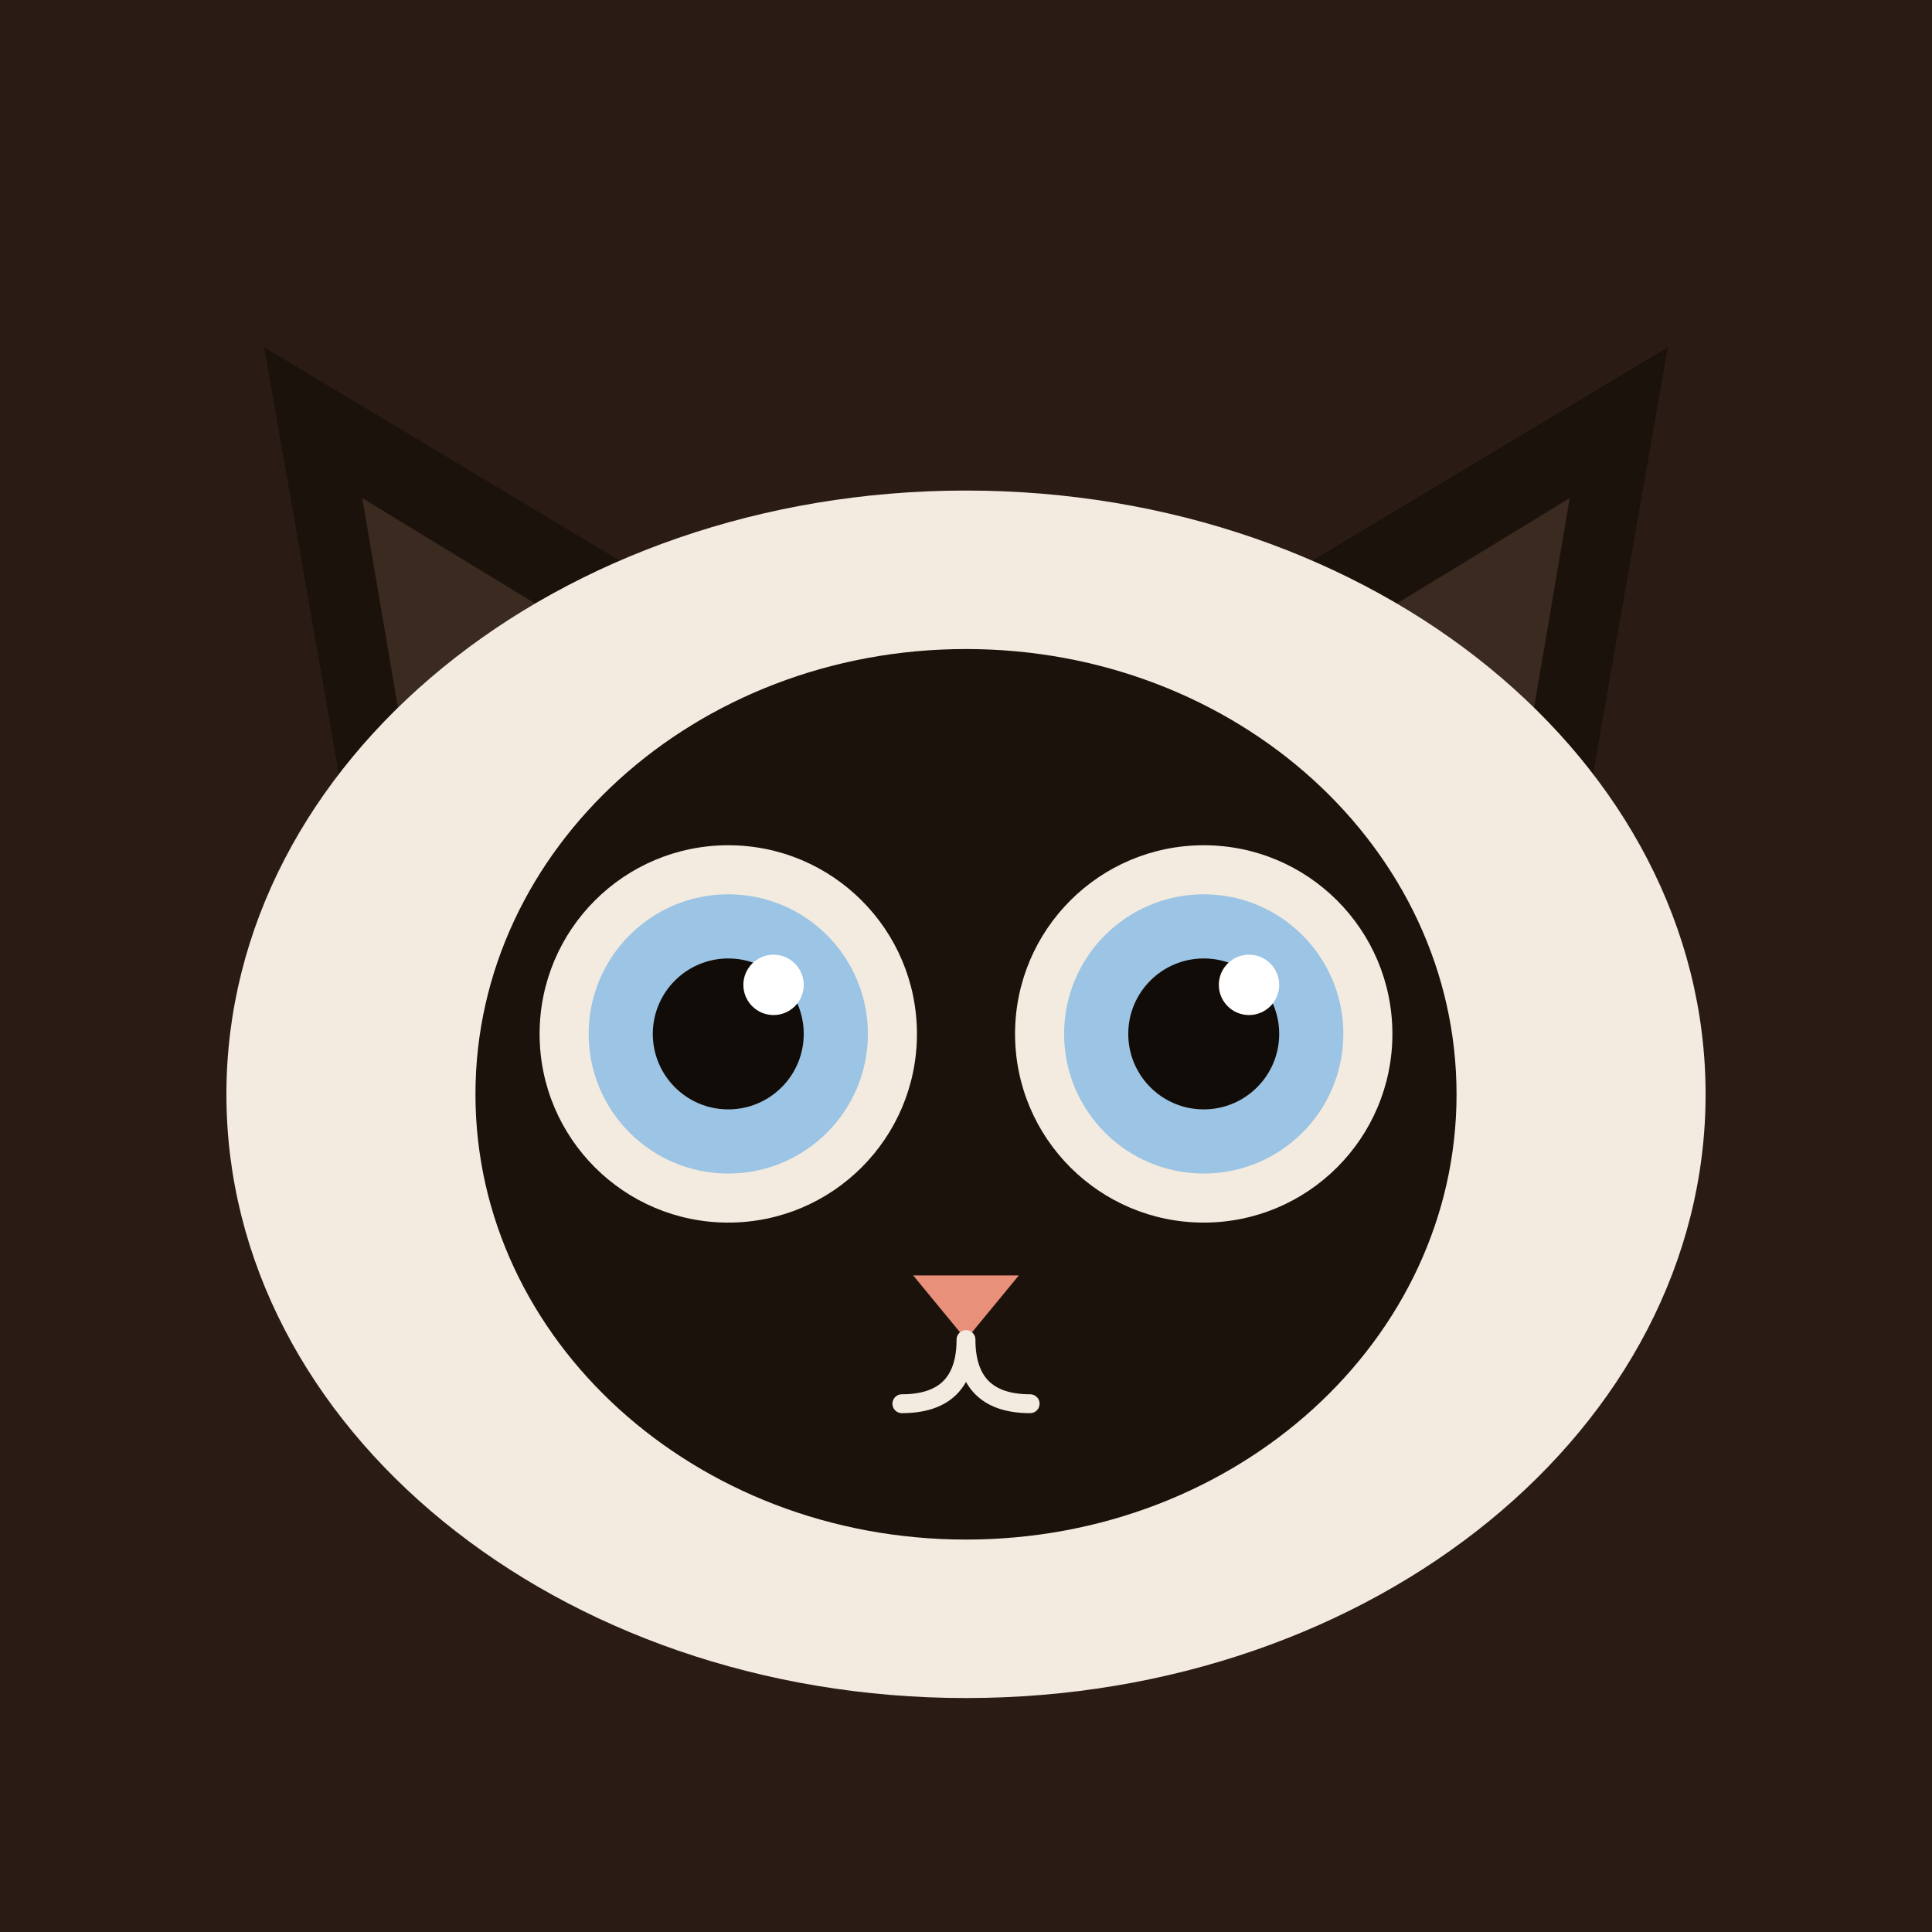
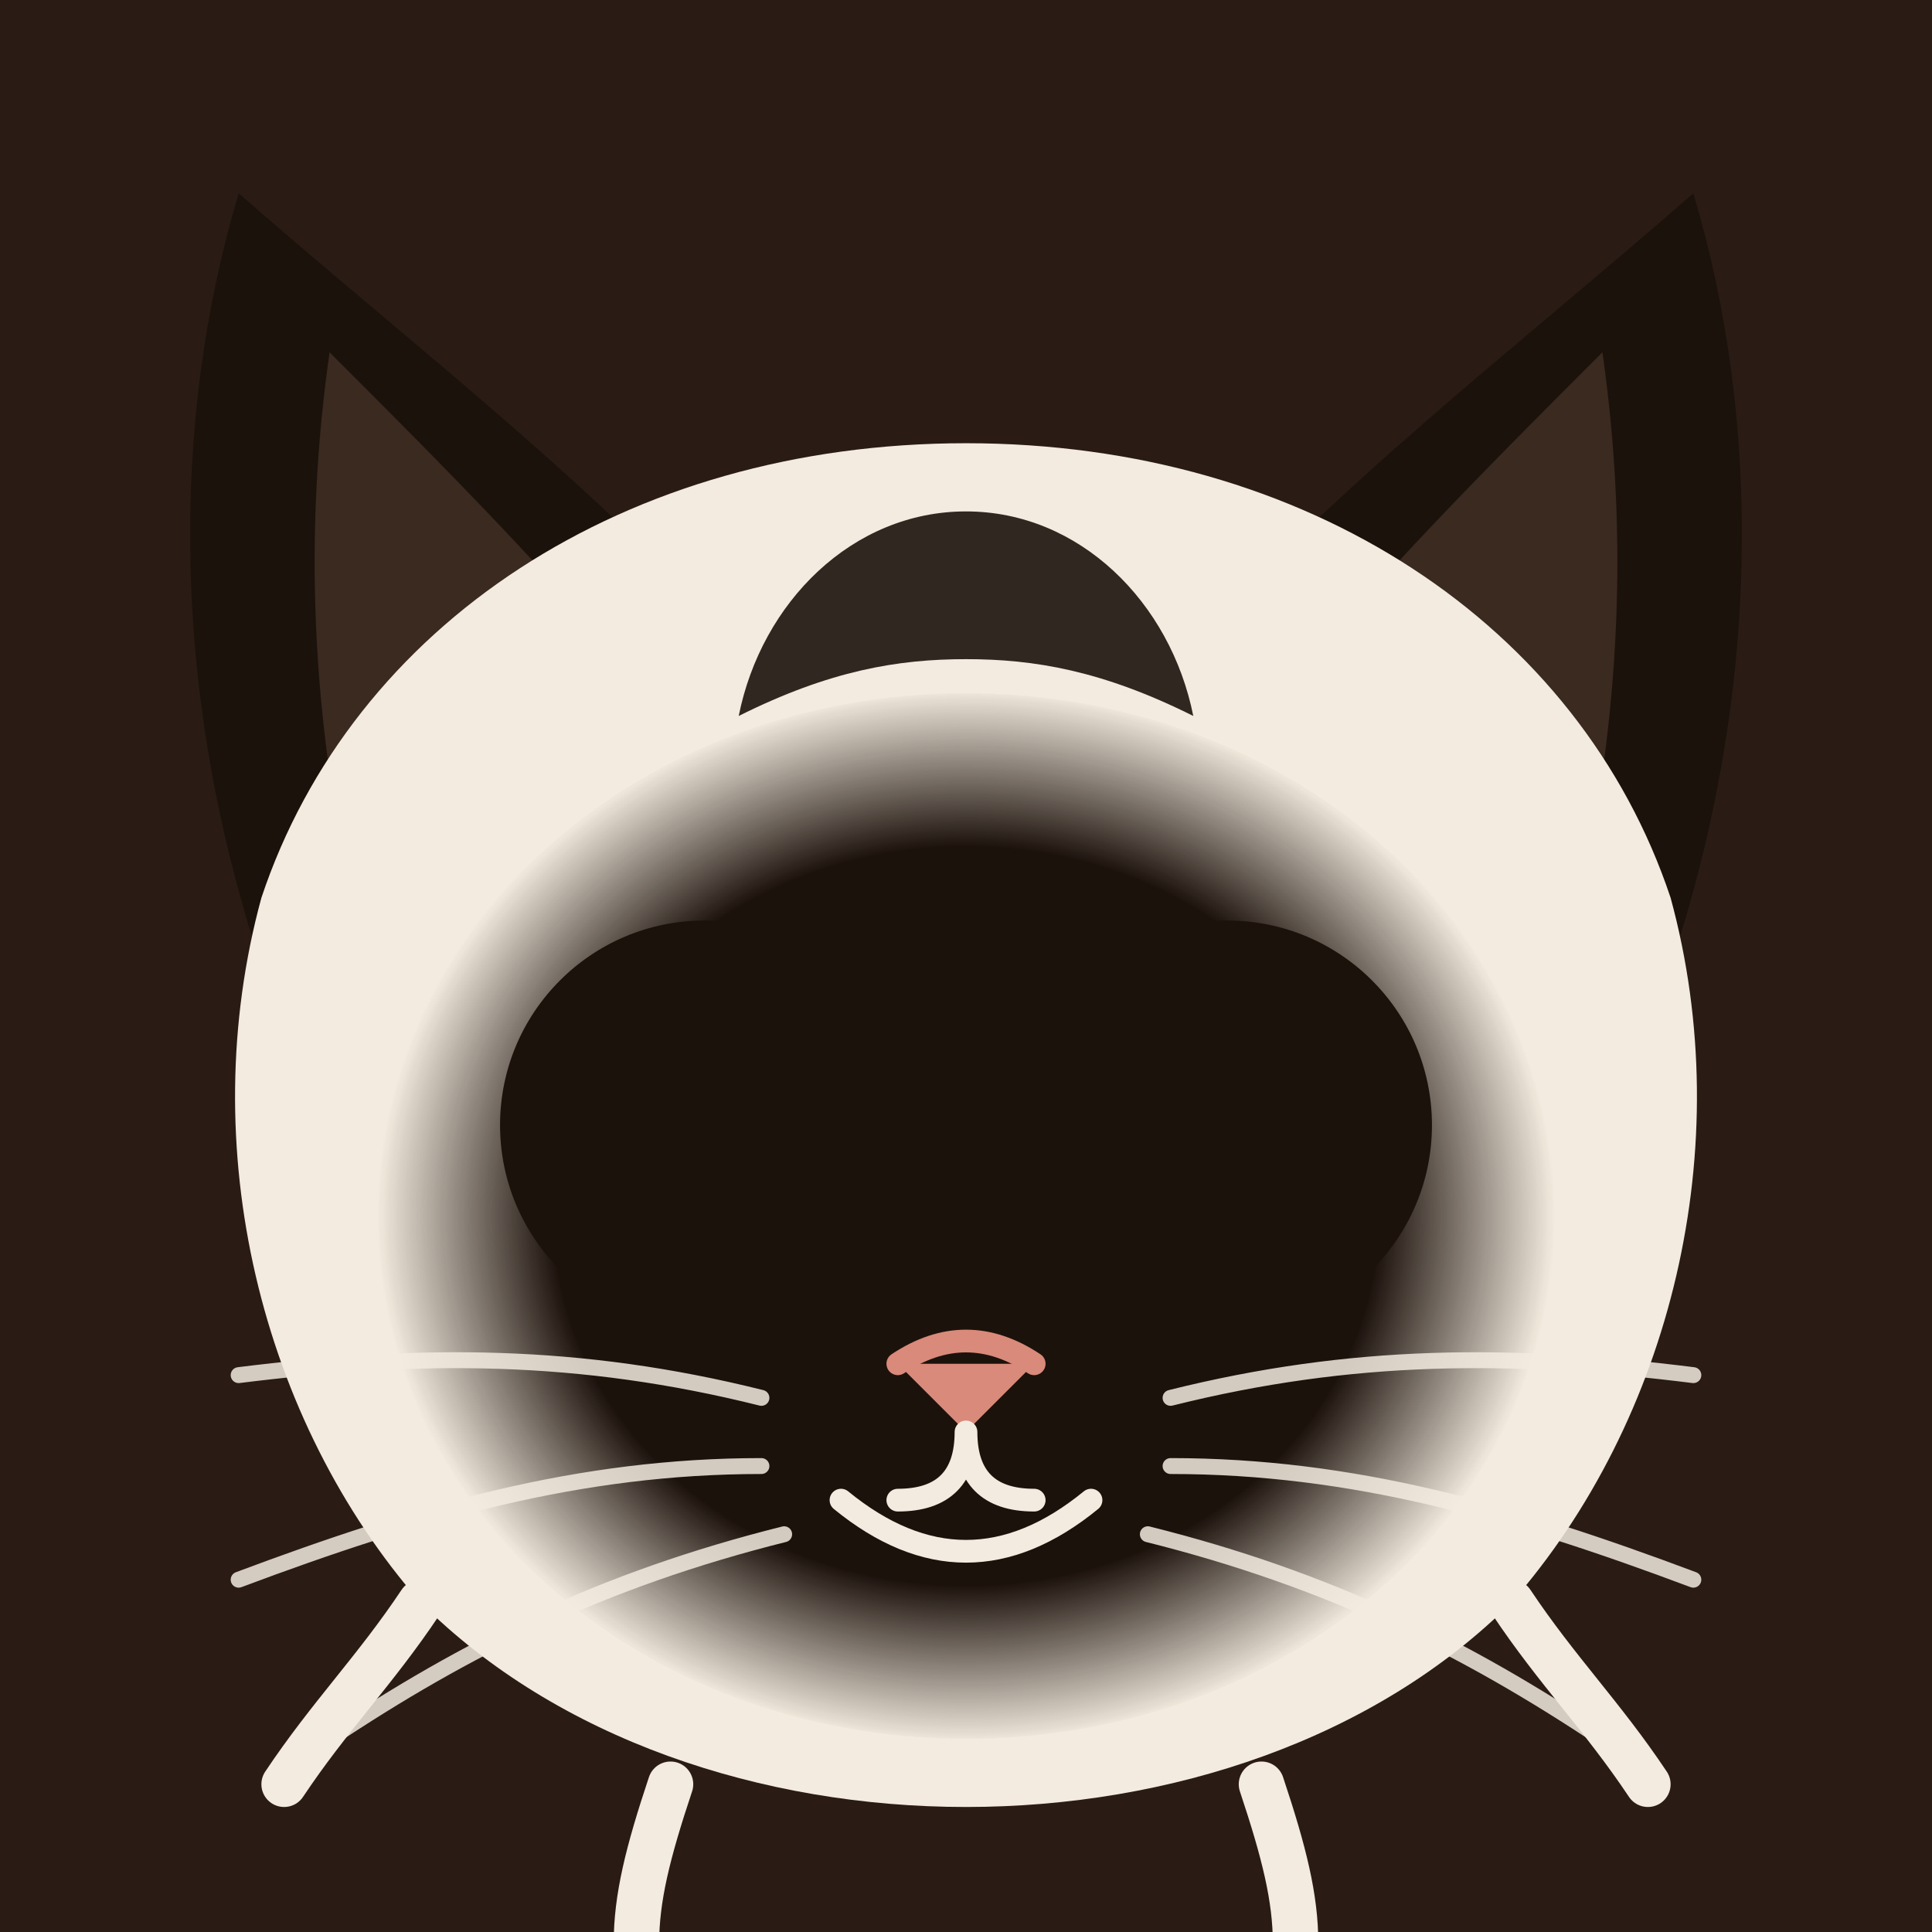
- <svg xmlns="http://www.w3.org/2000/svg" viewBox="0 0 512 512">
-   <rect width="512" height="512" fill="#2A1C15" />
-   <g transform="translate(0 20)">
-     <path d="M98 232 L70 72 L200 150 Z" fill="#1C120C" />
-     <path d="M112 206 L96 112 L178 162 Z" fill="#3A2A20" />
-     <path d="M414 232 L442 72 L312 150 Z" fill="#1C120C" />
-     <path d="M400 206 L416 112 L334 162 Z" fill="#3A2A20" />
-     <ellipse cx="256" cy="270" rx="196" ry="160" fill="#F3EBDF" />
-     <ellipse cx="256" cy="270" rx="130" ry="118" fill="#1C120C" />
-     <circle cx="193" cy="254" r="50" fill="#F3EBDF" />
-     <circle cx="193" cy="254" r="37" fill="#9CC4E4" />
-     <circle cx="193" cy="254" r="20" fill="#120C08" />
-     <circle cx="205" cy="241" r="8" fill="#fff" />
-     <circle cx="319" cy="254" r="50" fill="#F3EBDF" />
-     <circle cx="319" cy="254" r="37" fill="#9CC4E4" />
-     <circle cx="319" cy="254" r="20" fill="#120C08" />
-     <circle cx="331" cy="241" r="8" fill="#fff" />
-     <path d="M242 318 L270 318 L256 335 Z" fill="#E8907A" />
-     <path d="M256 335 Q256 352 239 352 M256 335 Q256 352 273 352" fill="none" stroke="#F3EBDF" stroke-width="5" stroke-linecap="round" />
+ <svg xmlns="http://www.w3.org/2000/svg" viewBox="-85 -95 170 170">
+   <rect x="-85" y="-95" width="170" height="170" fill="#2A1C15" />
+   <defs>
+     <radialGradient id="mask" cx="50%" cy="50%" r="50%">
+       <stop offset="0" stop-color="#1C120C" />
+       <stop offset=".7" stop-color="#1C120C" />
+       <stop offset="1" stop-color="#1C120C" stop-opacity="0" />
+     </radialGradient>
+     <radialGradient id="iris" cx="40%" cy="35%" r="65%">
+       <stop offset="0" stop-color="#D9EBF8" />
+       <stop offset=".5" stop-color="#9CC4E4" />
+       <stop offset="1" stop-color="#4E7FAE" />
+     </radialGradient>
+     <linearGradient id="point" x1="0" y1="0" x2="0" y2="1">
+       <stop offset="0" stop-color="#F3EBDF" />
+       <stop offset="1" stop-color="#1C120C" />
+     </linearGradient>
+   </defs>
+   <g class="head">
+     <g class="ear">
+       <path d="M-62 -10 C-70 -34 -70 -58 -64 -78 C-48 -64 -32 -52 -18 -36 Z" fill="#1C120C" />
+       <path d="M-54 -16 C-58 -34 -58 -50 -56 -64 C-46 -54 -36 -44 -28 -34 Z" fill="#3A2A20" />
+     </g>
+     <g class="ear">
+       <path d="M62 -10 C70 -34 70 -58 64 -78 C48 -64 32 -52 18 -36 Z" fill="#1C120C" />
+       <path d="M54 -16 C58 -34 58 -50 56 -64 C46 -54 36 -44 28 -34 Z" fill="#3A2A20" />
+     </g>
+     <path d="M0 -56 C30 -56 54 -40 62 -16 C68 6 62 30 48 46 C36 58 18 64 0 64 C-18 64 -36 58 -48 46 C-62 30 -68 6 -62 -16 C-54 -40 -30 -56 0 -56 Z" fill="#F3EBDF" />
+     <path d="M-48 46 C-52 52 -56 56 -60 62 M48 46 C52 52 56 56 60 62 M-26 62 C-28 68 -29 72 -29 76 M26 62 C28 68 29 72 29 76" stroke="#F3EBDF" stroke-width="4" stroke-linecap="round" />
+     <ellipse cx="0" cy="12" rx="52" ry="46" fill="url(#mask)" />
+     <path d="M0 -50 C10 -50 18 -42 20 -32 C12 -36 6 -37 0 -37 C-6 -37 -12 -36 -20 -32 C-18 -42 -10 -50 0 -50 Z" fill="#1C120C" opacity=".9" />
+     <circle cx="-23" cy="4" r="17" fill="#F3EBDF" />
+     <g style="transform:translate(0px,0px)">
+       <circle cx="-23" cy="4" r="12.5" fill="url(#iris)" />
+       <circle cx="-23" cy="4.5" r="6.5" fill="#120C08" />
+       <circle cx="-19" cy="-1" r="3" fill="#FFFFFF" />
+       <circle cx="-27" cy="8" r="1.5" fill="#FFFFFF" opacity=".7" />
+     </g>
+     <g>
+       <circle cx="-23" cy="4" r="18" fill="#1C120C" />
+     </g>
+     <circle cx="23" cy="4" r="17" fill="#F3EBDF" />
+     <g style="transform:translate(0px,0px)">
+       <circle cx="23" cy="4" r="12.5" fill="url(#iris)" />
+       <circle cx="23" cy="4.5" r="6.5" fill="#120C08" />
+       <circle cx="27" cy="-1" r="3" fill="#FFFFFF" />
+       <circle cx="19" cy="8" r="1.5" fill="#FFFFFF" opacity=".7" />
+     </g>
+     <g>
+       <circle cx="23" cy="4" r="18" fill="#1C120C" />
+     </g>
+     <path d="M-6 25 L6 25 L0 31 Z" fill="#D98A7A" />
+     <path d="M-6 25 Q0 21 6 25" fill="none" stroke="#D98A7A" stroke-width="2" stroke-linecap="round" />
+     <path d="M0 31 Q0 37 -6 37 M0 31 Q0 37 6 37 M-11 37 Q0 46 11 37" fill="none" stroke="#F3EBDF" stroke-width="2" stroke-linecap="round" />
+     <g stroke="#F3EBDF" stroke-width="1.4" stroke-linecap="round" opacity=".85" fill="none">
+       <path d="M-18 28 C-34 24 -48 24 -64 26 M-18 34 C-34 34 -48 38 -64 44 M-16 40 C-32 44 -44 50 -56 58 M18 28 C34 24 48 24 64 26 M18 34 C34 34 48 38 64 44 M16 40 C32 44 44 50 56 58" />
+     </g>
  </g>
</svg>
